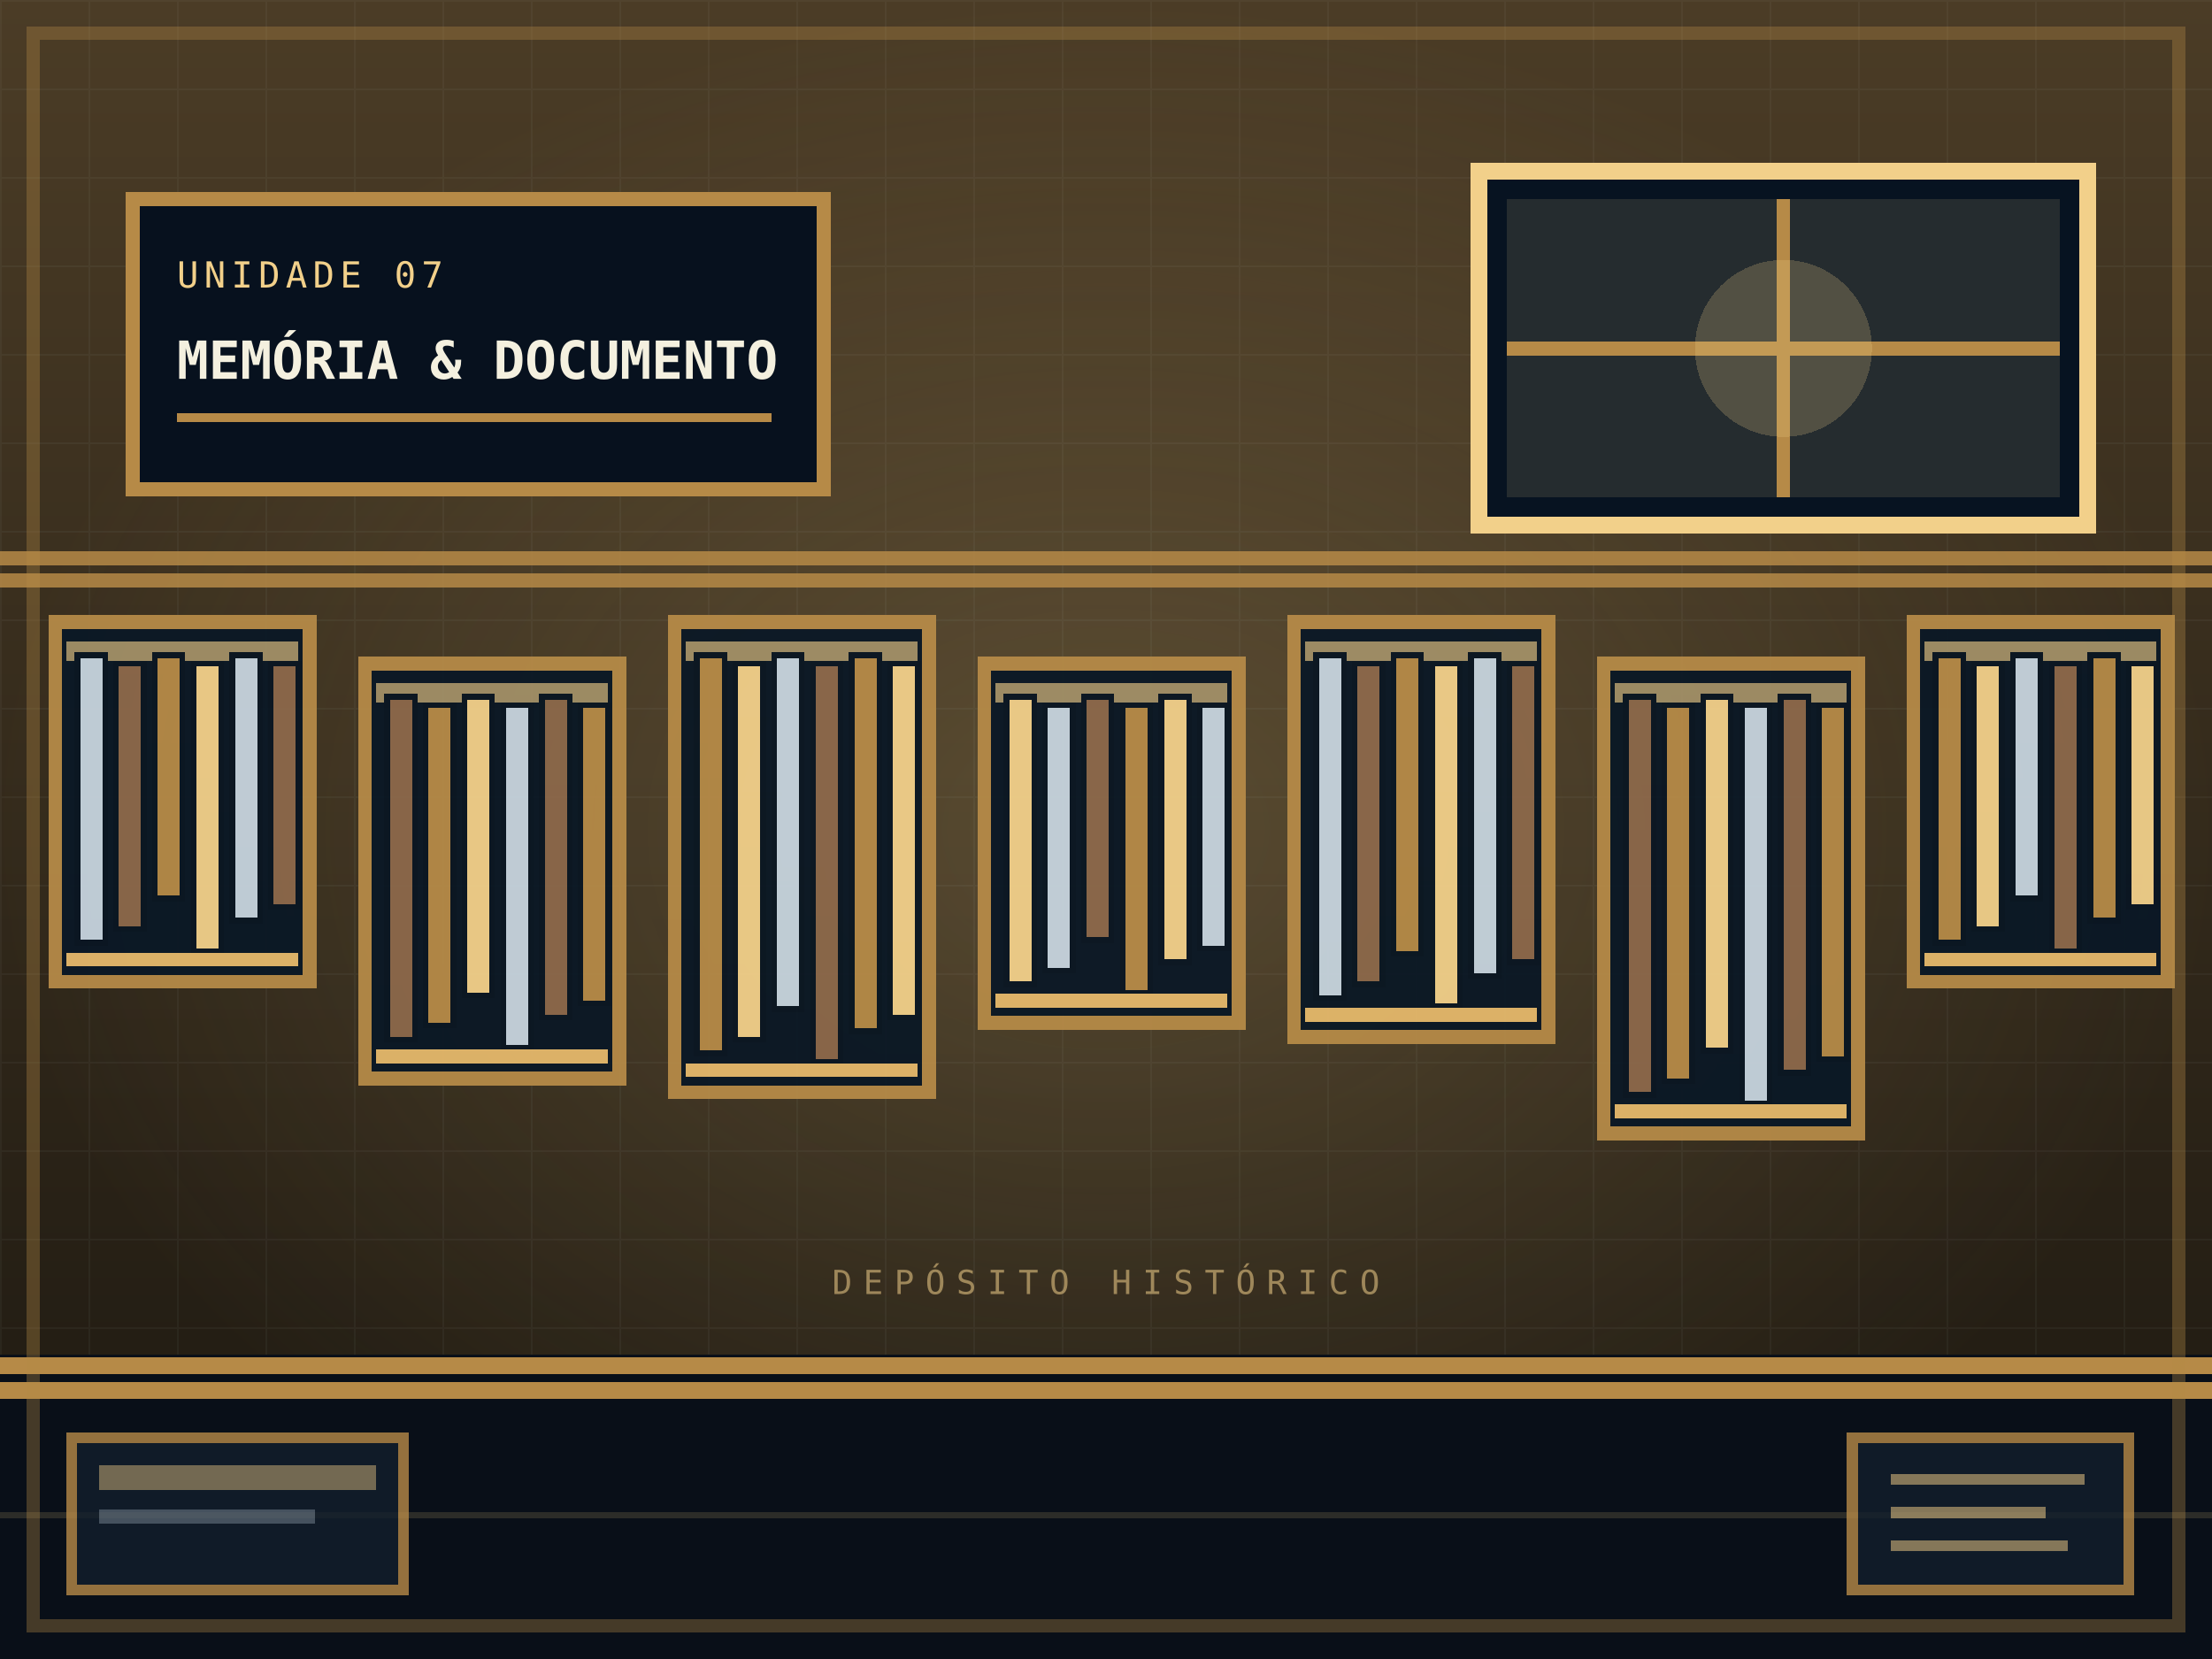
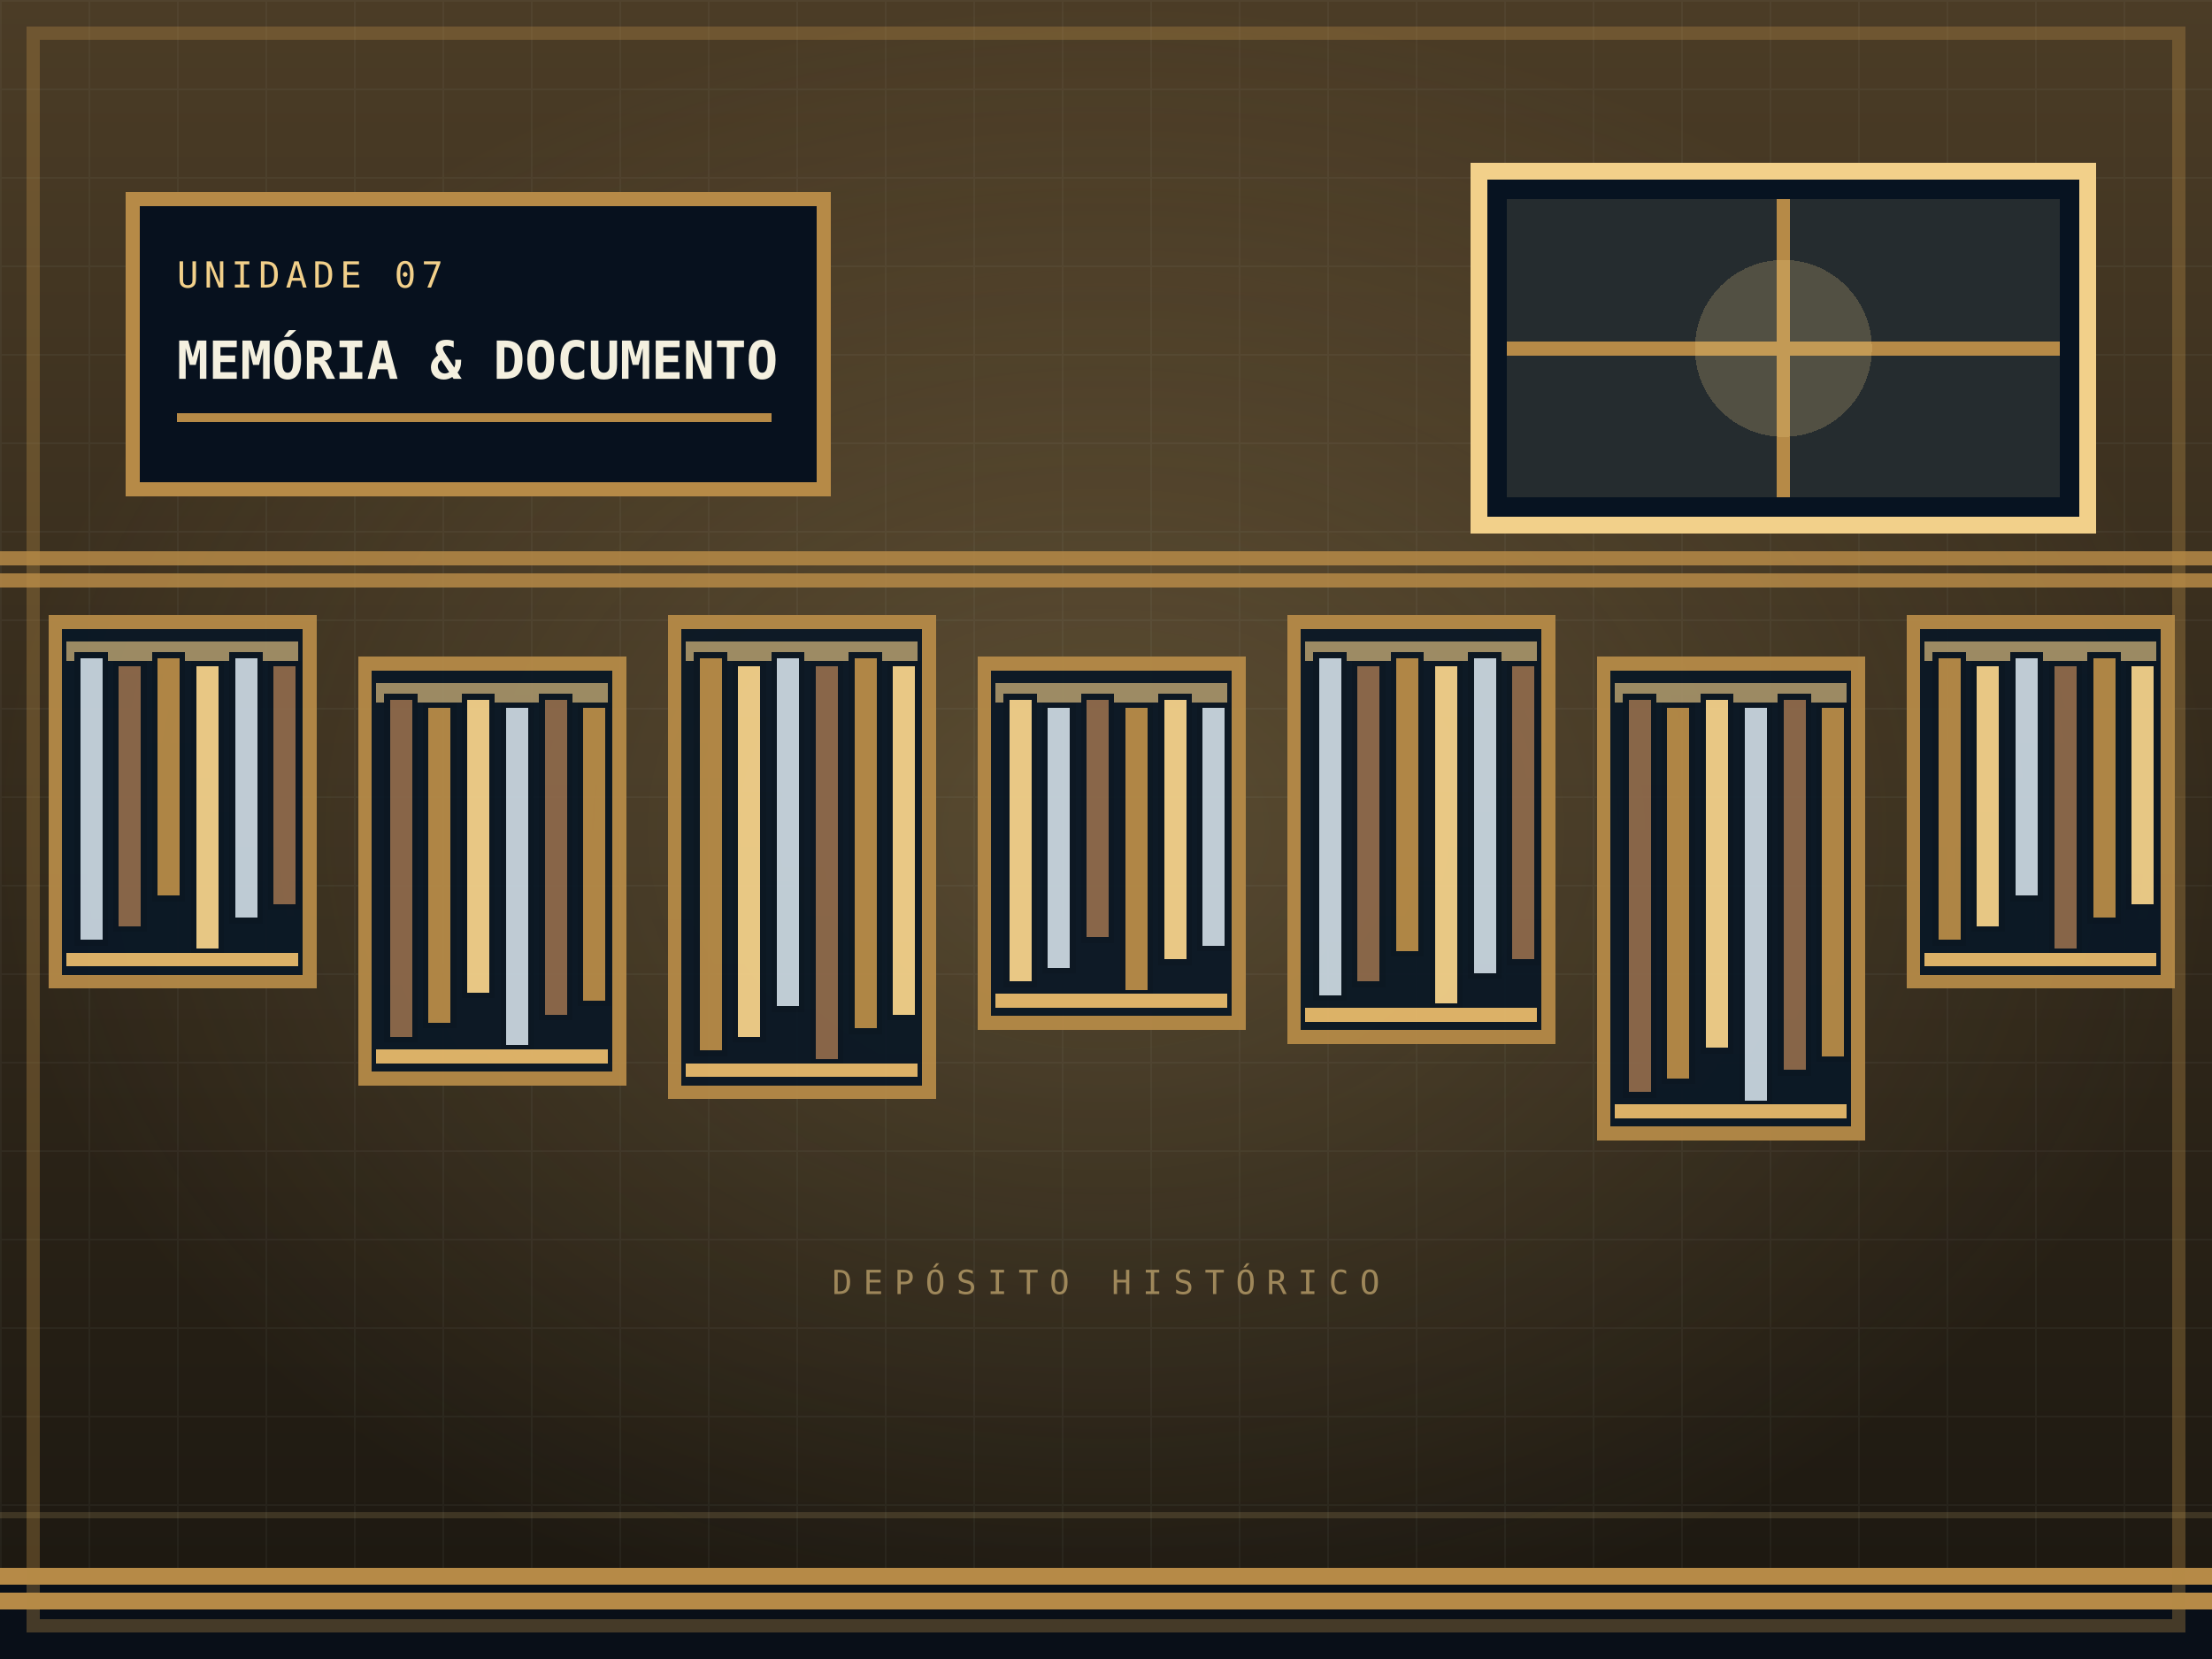
<svg xmlns="http://www.w3.org/2000/svg" width="800" height="600" viewBox="0 0 800 600" shape-rendering="crispEdges">
  <defs>
    <linearGradient id="wall" x2="0" y2="1">
      <stop stop-color="#4b3c26" />
      <stop offset="1" stop-color="#1b1710" />
    </linearGradient>
    <radialGradient id="light">
      <stop stop-color="#f2d08a" stop-opacity=".2" />
      <stop offset="1" stop-color="#f2d08a" stop-opacity="0" />
    </radialGradient>
    <pattern id="grid" width="32" height="32" patternUnits="userSpaceOnUse">
      <path d="M32 0H0V32" fill="none" stroke="#d8e6f3" stroke-opacity=".045" stroke-width="1" />
    </pattern>
  </defs>
  <rect width="800" height="600" fill="url(#wall)" />
  <rect width="800" height="600" fill="url(#light)" />
  <rect width="800" height="600" fill="url(#grid)" />
  <path d="M0 202H800M0 210H800" stroke="#b68a47" stroke-width="5" opacity=".85" />
  <g>
    <rect x="48" y="72" width="250" height="105" fill="#07111e" stroke="#b68a47" stroke-width="5" />
    <text x="64" y="104" font-family="monospace" font-size="13" fill="#f2d08a" letter-spacing="2">UNIDADE 07</text>
    <text x="64" y="137" font-family="monospace" font-size="19" font-weight="bold" fill="#f4f0df">MEMÓRIA &amp; DOCUMENTO</text>
    <path d="M64 151h215" stroke="#b68a47" stroke-width="3" />
  </g>
  <g>
    <rect x="535" y="62" width="220" height="128" fill="#071321" stroke="#f2d08a" stroke-width="6" />
    <rect x="545" y="72" width="200" height="108" fill="#f2d08a" opacity=".13" />
    <path d="M645 72v108M545 126h200" stroke="#b68a47" stroke-width="5" />
    <circle cx="645" cy="126" r="32" fill="#f2d08a" opacity=".22" />
  </g>
  <g opacity=".94">
    <g>
      <rect x="20" y="225" width="92" height="130" fill="#0a1725" stroke="#b68a47" stroke-width="5" />
      <rect x="24" y="232" width="84" height="7" fill="#f2d08a" opacity=".65" />
      <rect x="28" y="237" width="10" height="104" fill="#c7d5df" stroke="#091522" stroke-width="2" />
      <rect x="42" y="240" width="10" height="96" fill="#8c684a" stroke="#091522" stroke-width="2" />
      <rect x="56" y="237" width="10" height="88" fill="#b68a47" stroke="#091522" stroke-width="2" />
      <rect x="70" y="240" width="10" height="104" fill="#f2d08a" stroke="#091522" stroke-width="2" />
      <rect x="84" y="237" width="10" height="96" fill="#c7d5df" stroke="#091522" stroke-width="2" />
      <rect x="98" y="240" width="10" height="88" fill="#8c684a" stroke="#091522" stroke-width="2" />
      <path d="M24 347h84" stroke="#e6b96b" stroke-width="5" />
    </g>
    <g>
      <rect x="132" y="240" width="92" height="150" fill="#0a1725" stroke="#b68a47" stroke-width="5" />
      <rect x="136" y="247" width="84" height="7" fill="#f2d08a" opacity=".65" />
      <rect x="140" y="252" width="10" height="124" fill="#8c684a" stroke="#091522" stroke-width="2" />
      <rect x="154" y="255" width="10" height="116" fill="#b68a47" stroke="#091522" stroke-width="2" />
      <rect x="168" y="252" width="10" height="108" fill="#f2d08a" stroke="#091522" stroke-width="2" />
      <rect x="182" y="255" width="10" height="124" fill="#c7d5df" stroke="#091522" stroke-width="2" />
      <rect x="196" y="252" width="10" height="116" fill="#8c684a" stroke="#091522" stroke-width="2" />
      <rect x="210" y="255" width="10" height="108" fill="#b68a47" stroke="#091522" stroke-width="2" />
      <path d="M136 382h84" stroke="#e6b96b" stroke-width="5" />
    </g>
    <g>
      <rect x="244" y="225" width="92" height="170" fill="#0a1725" stroke="#b68a47" stroke-width="5" />
      <rect x="248" y="232" width="84" height="7" fill="#f2d08a" opacity=".65" />
      <rect x="252" y="237" width="10" height="144" fill="#b68a47" stroke="#091522" stroke-width="2" />
      <rect x="266" y="240" width="10" height="136" fill="#f2d08a" stroke="#091522" stroke-width="2" />
      <rect x="280" y="237" width="10" height="128" fill="#c7d5df" stroke="#091522" stroke-width="2" />
      <rect x="294" y="240" width="10" height="144" fill="#8c684a" stroke="#091522" stroke-width="2" />
      <rect x="308" y="237" width="10" height="136" fill="#b68a47" stroke="#091522" stroke-width="2" />
      <rect x="322" y="240" width="10" height="128" fill="#f2d08a" stroke="#091522" stroke-width="2" />
      <path d="M248 387h84" stroke="#e6b96b" stroke-width="5" />
    </g>
    <g>
      <rect x="356" y="240" width="92" height="130" fill="#0a1725" stroke="#b68a47" stroke-width="5" />
      <rect x="360" y="247" width="84" height="7" fill="#f2d08a" opacity=".65" />
      <rect x="364" y="252" width="10" height="104" fill="#f2d08a" stroke="#091522" stroke-width="2" />
      <rect x="378" y="255" width="10" height="96" fill="#c7d5df" stroke="#091522" stroke-width="2" />
      <rect x="392" y="252" width="10" height="88" fill="#8c684a" stroke="#091522" stroke-width="2" />
      <rect x="406" y="255" width="10" height="104" fill="#b68a47" stroke="#091522" stroke-width="2" />
      <rect x="420" y="252" width="10" height="96" fill="#f2d08a" stroke="#091522" stroke-width="2" />
      <rect x="434" y="255" width="10" height="88" fill="#c7d5df" stroke="#091522" stroke-width="2" />
      <path d="M360 362h84" stroke="#e6b96b" stroke-width="5" />
    </g>
    <g>
      <rect x="468" y="225" width="92" height="150" fill="#0a1725" stroke="#b68a47" stroke-width="5" />
      <rect x="472" y="232" width="84" height="7" fill="#f2d08a" opacity=".65" />
      <rect x="476" y="237" width="10" height="124" fill="#c7d5df" stroke="#091522" stroke-width="2" />
      <rect x="490" y="240" width="10" height="116" fill="#8c684a" stroke="#091522" stroke-width="2" />
      <rect x="504" y="237" width="10" height="108" fill="#b68a47" stroke="#091522" stroke-width="2" />
      <rect x="518" y="240" width="10" height="124" fill="#f2d08a" stroke="#091522" stroke-width="2" />
      <rect x="532" y="237" width="10" height="116" fill="#c7d5df" stroke="#091522" stroke-width="2" />
      <rect x="546" y="240" width="10" height="108" fill="#8c684a" stroke="#091522" stroke-width="2" />
      <path d="M472 367h84" stroke="#e6b96b" stroke-width="5" />
    </g>
    <g>
      <rect x="580" y="240" width="92" height="170" fill="#0a1725" stroke="#b68a47" stroke-width="5" />
      <rect x="584" y="247" width="84" height="7" fill="#f2d08a" opacity=".65" />
      <rect x="588" y="252" width="10" height="144" fill="#8c684a" stroke="#091522" stroke-width="2" />
      <rect x="602" y="255" width="10" height="136" fill="#b68a47" stroke="#091522" stroke-width="2" />
      <rect x="616" y="252" width="10" height="128" fill="#f2d08a" stroke="#091522" stroke-width="2" />
      <rect x="630" y="255" width="10" height="144" fill="#c7d5df" stroke="#091522" stroke-width="2" />
      <rect x="644" y="252" width="10" height="136" fill="#8c684a" stroke="#091522" stroke-width="2" />
      <rect x="658" y="255" width="10" height="128" fill="#b68a47" stroke="#091522" stroke-width="2" />
      <path d="M584 402h84" stroke="#e6b96b" stroke-width="5" />
    </g>
    <g>
      <rect x="692" y="225" width="92" height="130" fill="#0a1725" stroke="#b68a47" stroke-width="5" />
      <rect x="696" y="232" width="84" height="7" fill="#f2d08a" opacity=".65" />
      <rect x="700" y="237" width="10" height="104" fill="#b68a47" stroke="#091522" stroke-width="2" />
      <rect x="714" y="240" width="10" height="96" fill="#f2d08a" stroke="#091522" stroke-width="2" />
      <rect x="728" y="237" width="10" height="88" fill="#c7d5df" stroke="#091522" stroke-width="2" />
      <rect x="742" y="240" width="10" height="104" fill="#8c684a" stroke="#091522" stroke-width="2" />
      <rect x="756" y="237" width="10" height="96" fill="#b68a47" stroke="#091522" stroke-width="2" />
      <rect x="770" y="240" width="10" height="88" fill="#f2d08a" stroke="#091522" stroke-width="2" />
      <path d="M696 347h84" stroke="#e6b96b" stroke-width="5" />
    </g>
  </g>
-   <rect x="0" y="490" width="800" height="110" fill="#090f18" />
-   <path d="M0 494H800M0 503H800" stroke="#b68a47" stroke-width="6" />
+   <rect x="0" y="570" width="800" height="30" fill="#090f18" />
+   <path d="M0 570H800M0 579H800" stroke="#b68a47" stroke-width="6" />
  <path d="M0 548H800" stroke="#f2d08a" stroke-opacity=".15" stroke-width="2" />
-   <g opacity=".8">
-     <rect x="26" y="520" width="120" height="55" fill="#121e2c" stroke="#b68a47" stroke-width="4" />
-     <rect x="36" y="530" width="100" height="9" fill="#f2d08a" opacity=".55" />
-     <rect x="36" y="546" width="78" height="5" fill="#b7c6d5" opacity=".4" />
-     <rect x="670" y="520" width="100" height="55" fill="#121e2c" stroke="#b68a47" stroke-width="4" />
-     <path d="M684 535h70M684 547h56M684 559h64" stroke="#f2d08a" stroke-width="4" opacity=".65" />
-   </g>
  <rect x="12" y="12" width="776" height="576" fill="none" stroke="#b68a47" stroke-opacity=".35" stroke-width="5" />
  <text x="400" y="468" text-anchor="middle" font-family="monospace" font-size="12" fill="#f2d08a" opacity=".55" letter-spacing="4">DEPÓSITO HISTÓRICO</text>
</svg>
